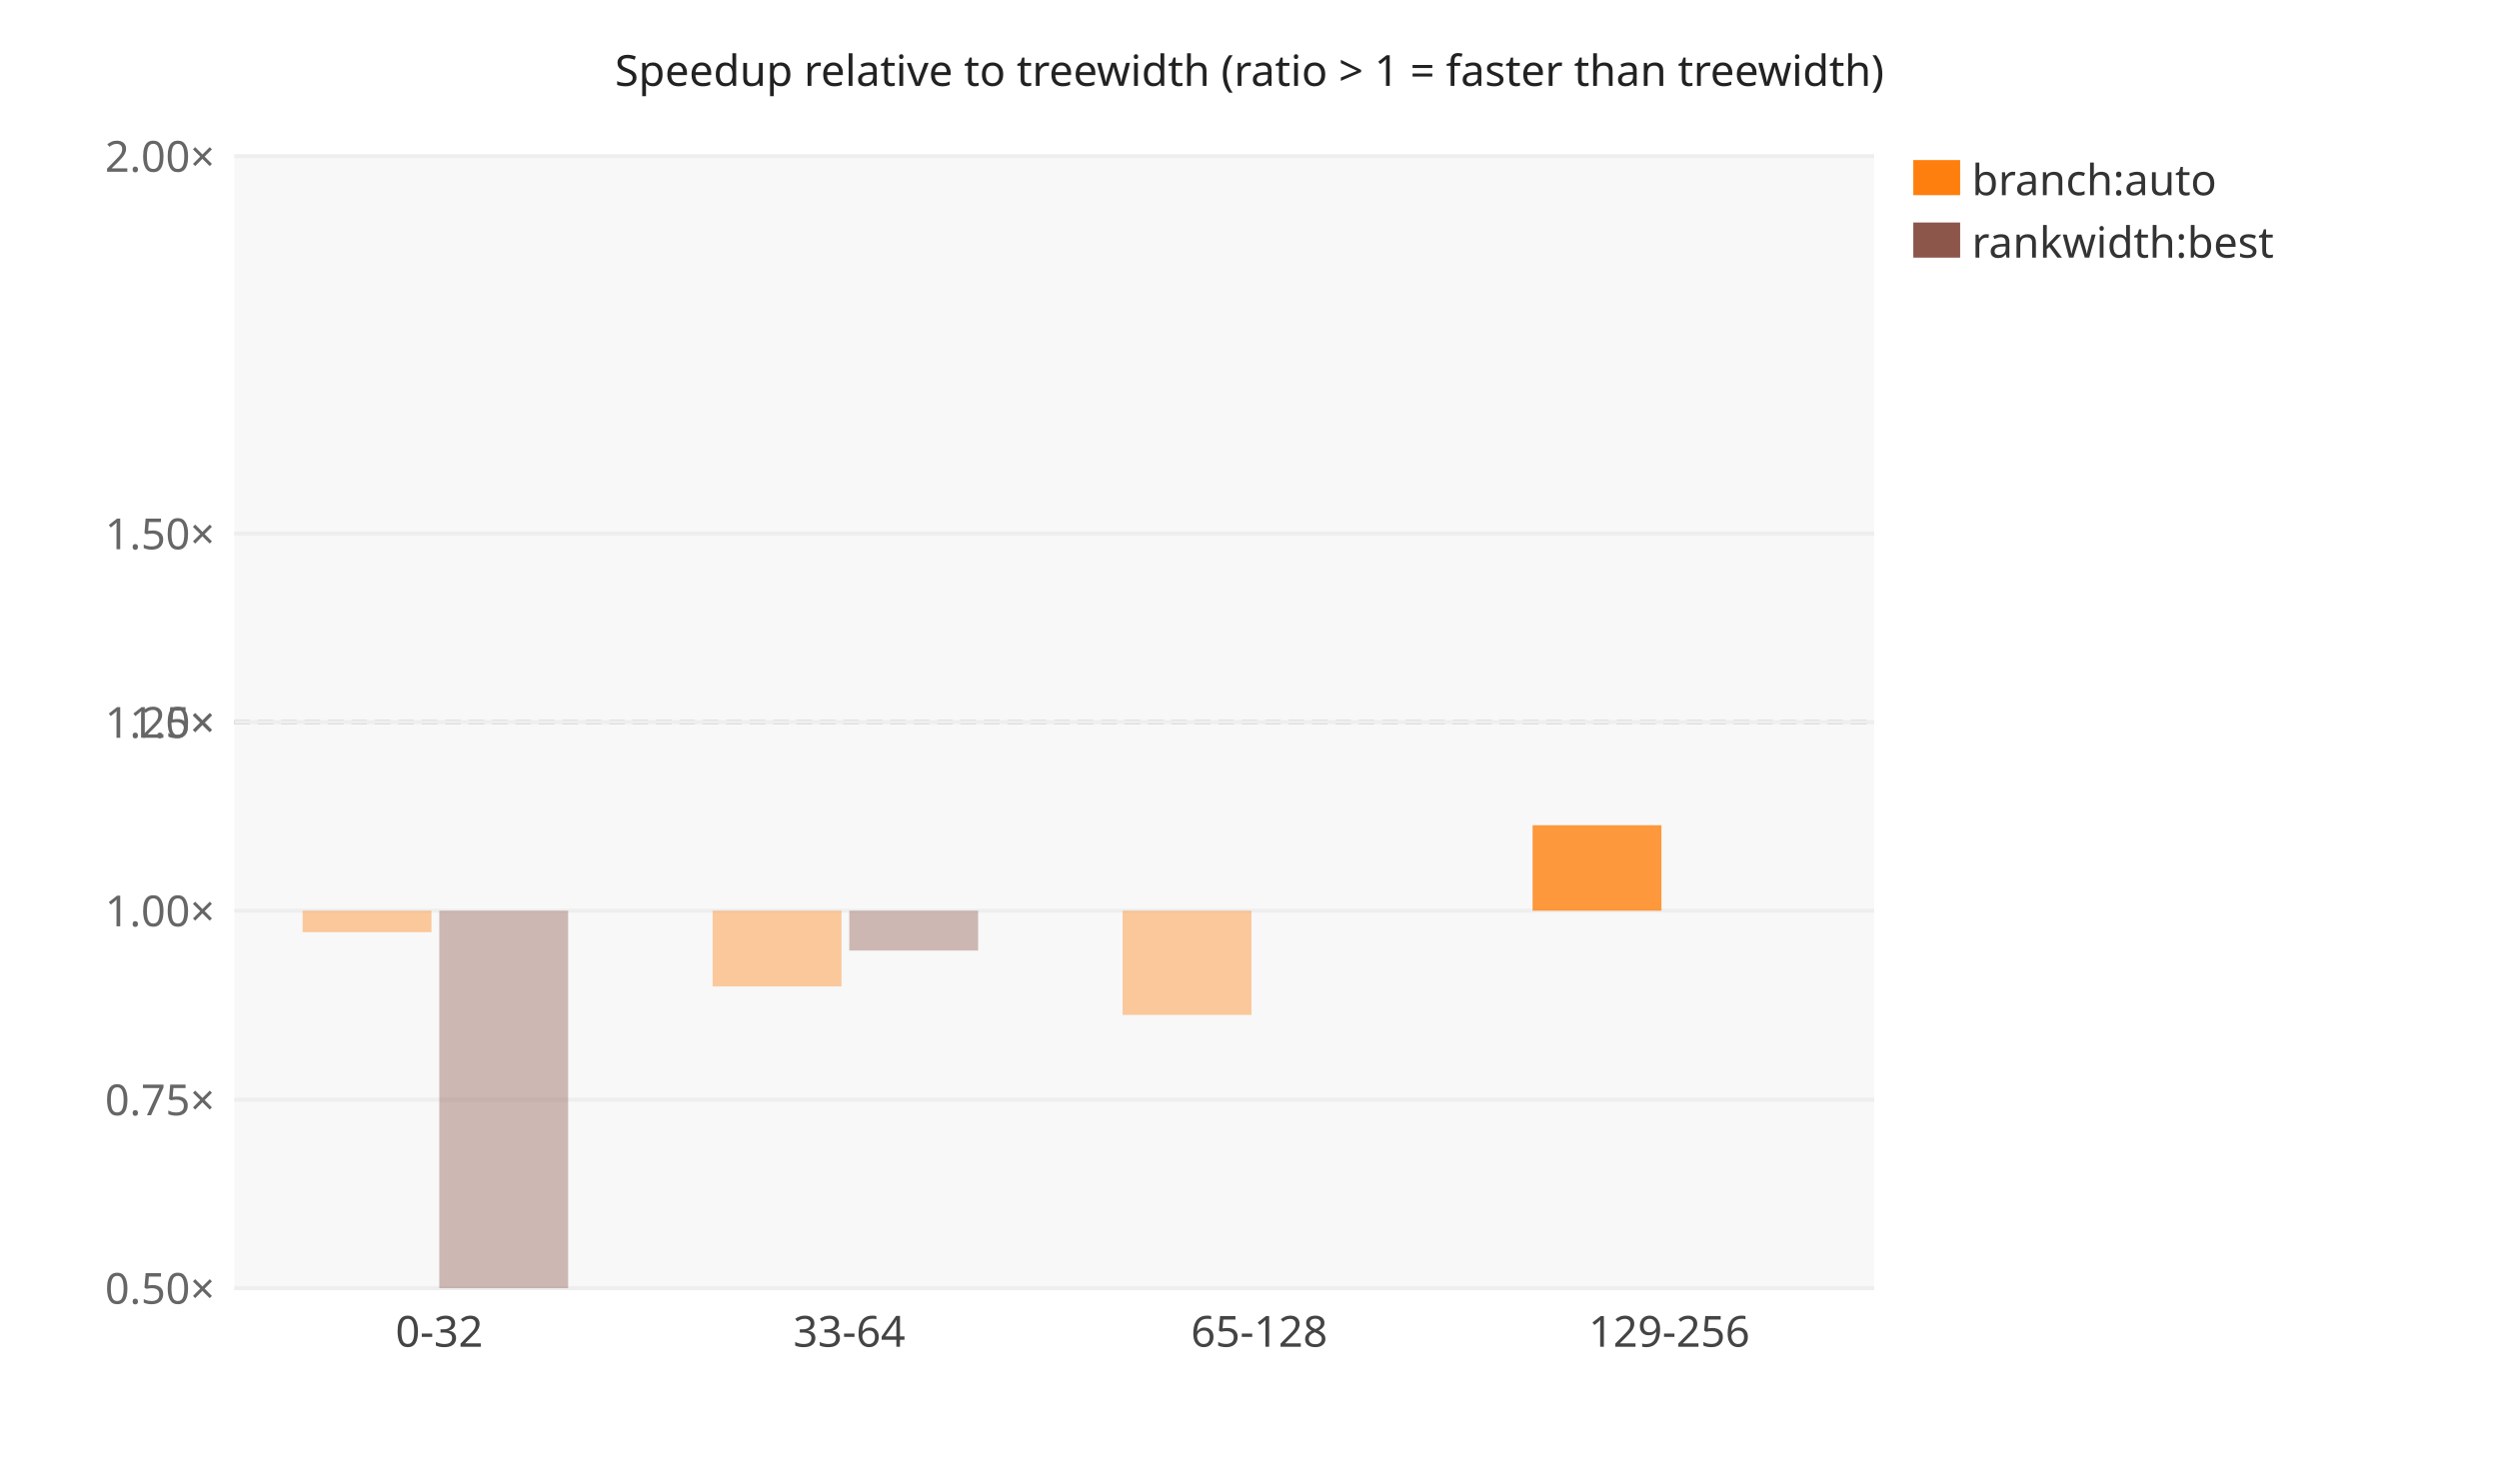
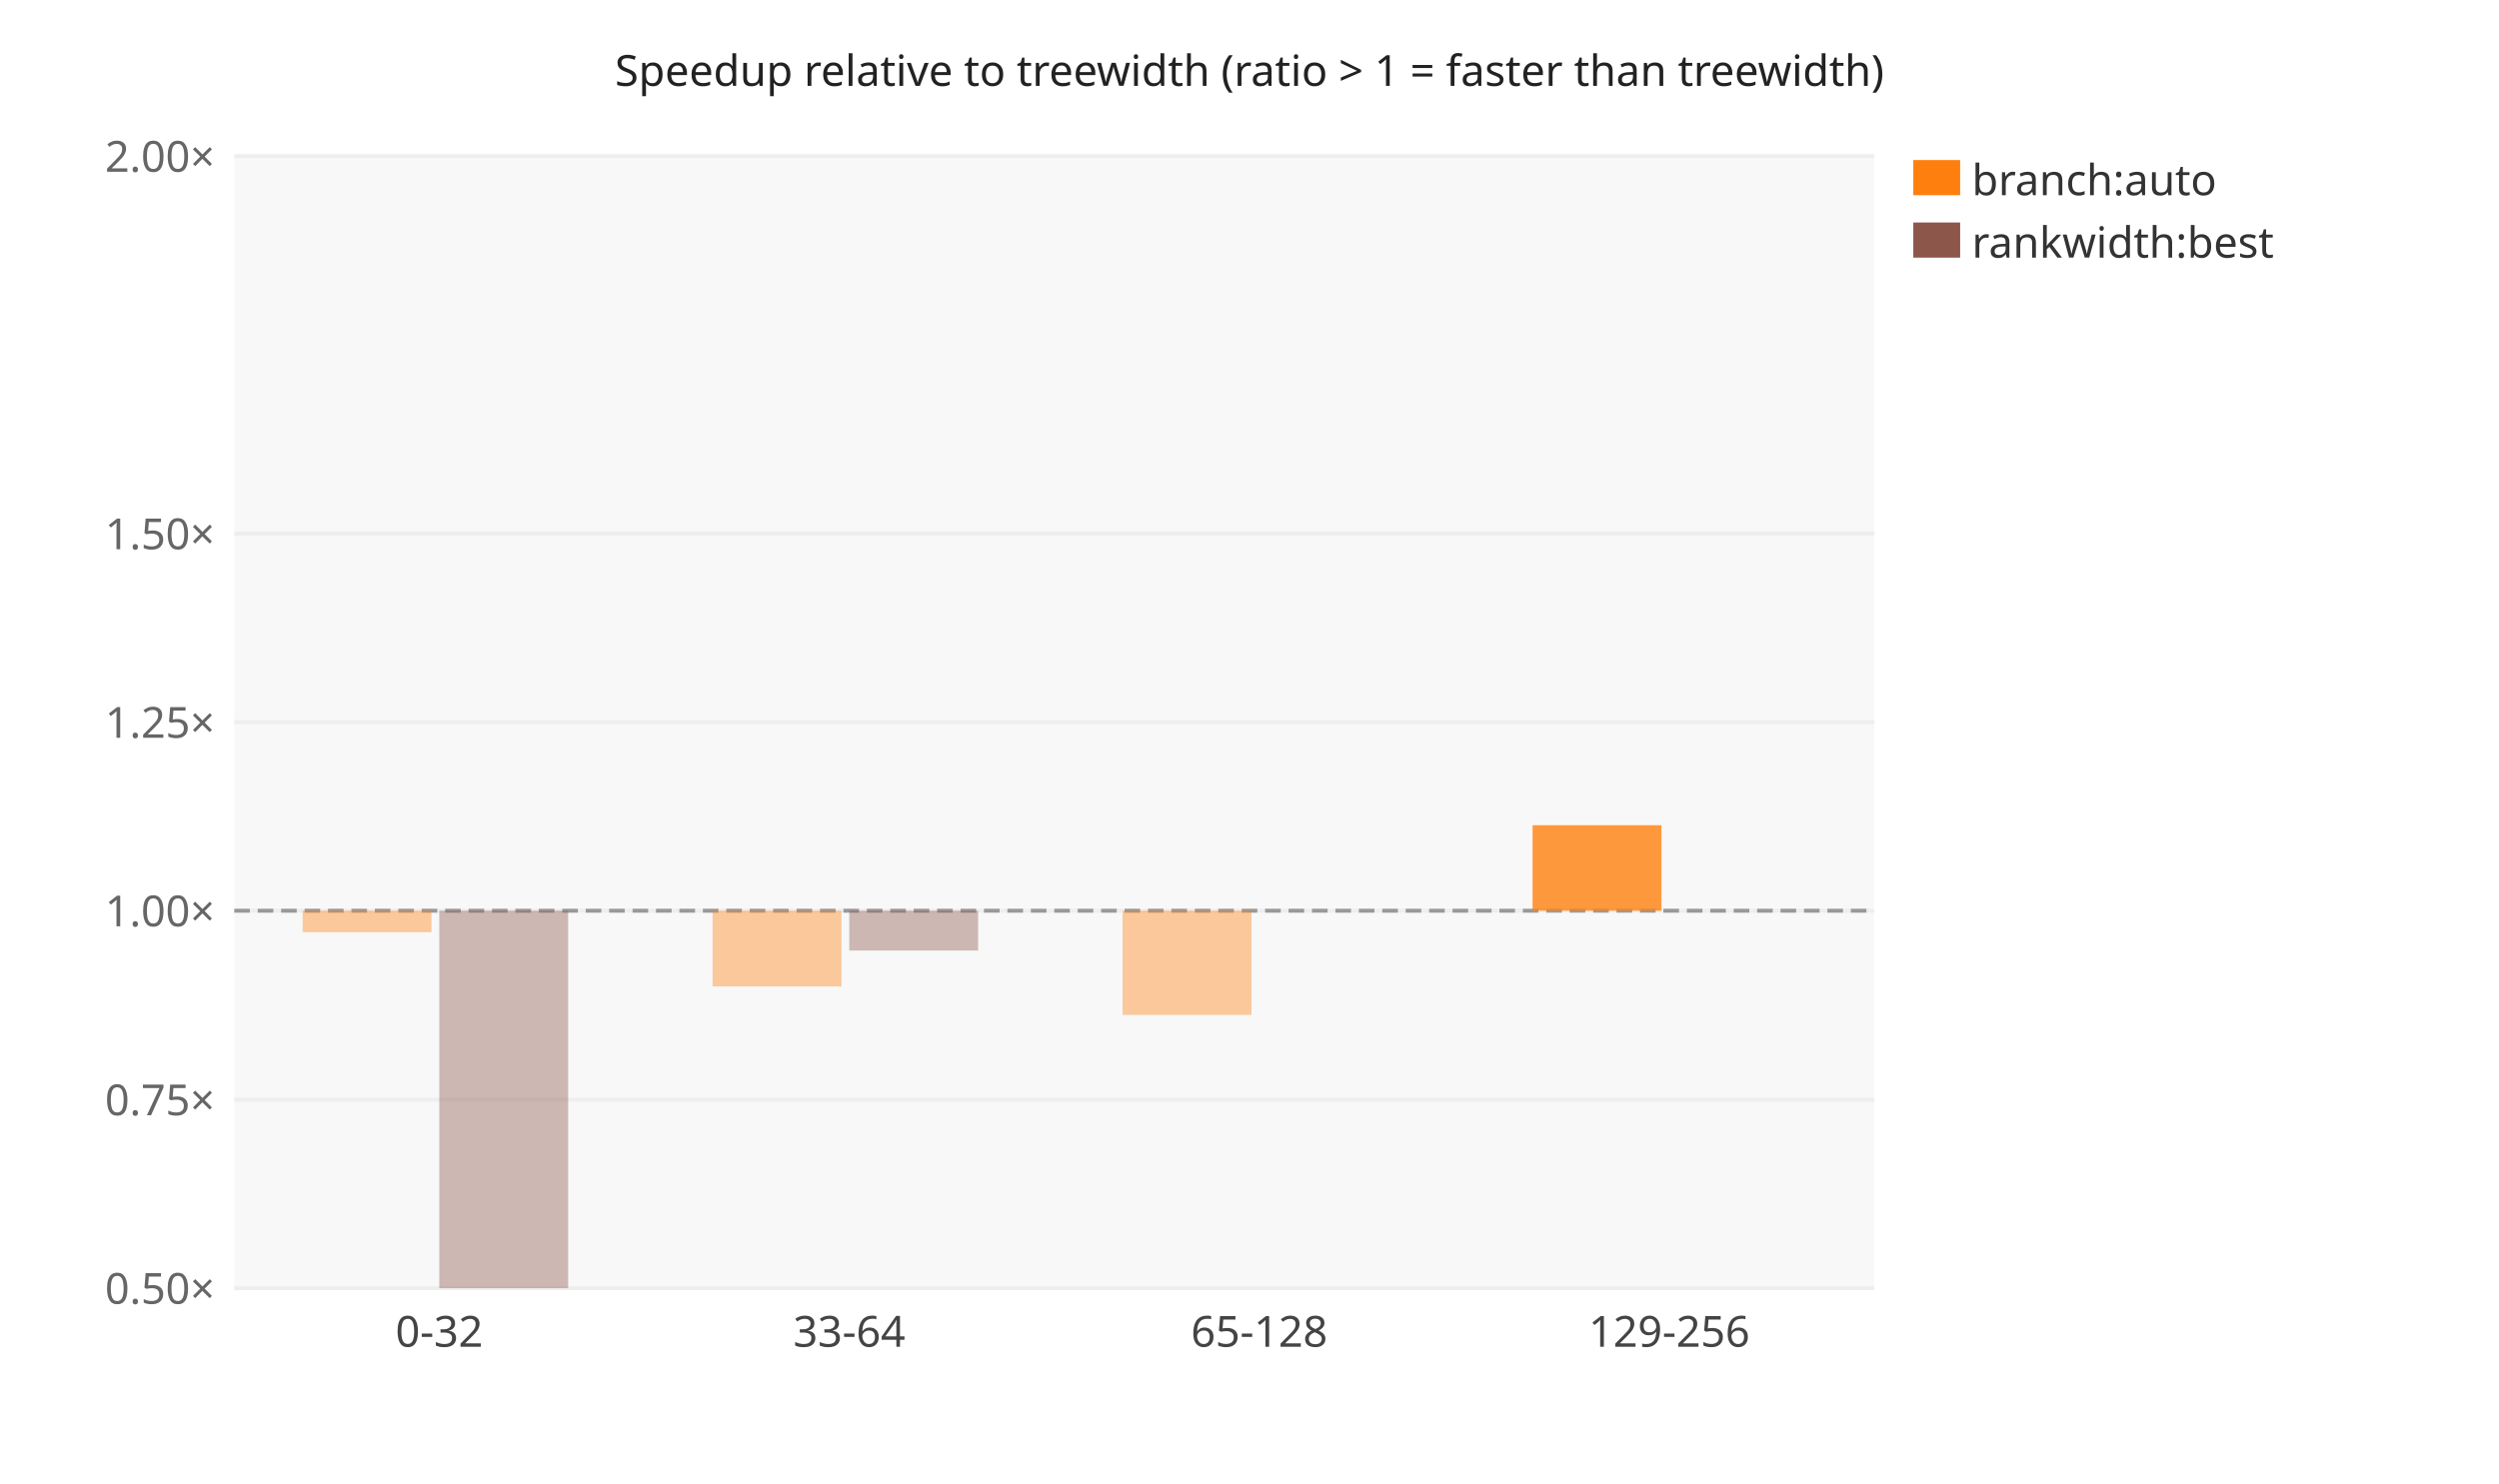
<svg xmlns="http://www.w3.org/2000/svg" width="640" height="380" viewBox="0 0 640 380">
  <style>text{font-family:sans-serif;font-size:11px;}</style>
  <rect x="60.0" y="40.0" width="420.0" height="290.0" fill="#f8f8f8" opacity="1.00" />
  <text x="320.0" y="22.0" text-anchor="middle" fill="#222" font-size="12">Speedup relative to treewidth (ratio &gt; 1 = faster than treewidth)</text>
-   <line x1="60.0" y1="185.0" x2="480.0" y2="185.0" stroke="#999" stroke-width="1.0" stroke-dasharray="4,2" />
-   <text x="55.0" y="189.0" text-anchor="end" fill="#666" font-size="10">1.0×</text>
  <text x="55.0" y="334.0" text-anchor="end" fill="#666" font-size="9">0.50×</text>
  <line x1="60.0" y1="330.0" x2="480.0" y2="330.0" stroke="#eee" stroke-width="1.0" />
  <text x="55.0" y="285.7" text-anchor="end" fill="#666" font-size="9">0.75×</text>
  <line x1="60.0" y1="281.7" x2="480.0" y2="281.7" stroke="#eee" stroke-width="1.0" />
  <text x="55.0" y="237.3" text-anchor="end" fill="#666" font-size="9">1.00×</text>
  <line x1="60.0" y1="233.3" x2="480.0" y2="233.3" stroke="#eee" stroke-width="1.0" />
  <text x="55.0" y="189.0" text-anchor="end" fill="#666" font-size="9">1.25×</text>
  <line x1="60.0" y1="185.0" x2="480.0" y2="185.0" stroke="#eee" stroke-width="1.0" />
  <text x="55.0" y="140.7" text-anchor="end" fill="#666" font-size="9">1.50×</text>
  <line x1="60.0" y1="136.7" x2="480.0" y2="136.7" stroke="#eee" stroke-width="1.0" />
  <text x="55.0" y="44.0" text-anchor="end" fill="#666" font-size="9">2.00×</text>
  <line x1="60.0" y1="40.0" x2="480.0" y2="40.0" stroke="#eee" stroke-width="1.0" />
+   <line x1="60.0" y1="233.3" x2="480.0" y2="233.3" stroke="#999" stroke-width="1.0" stroke-dasharray="4,2" />
  <text x="112.5" y="345.0" text-anchor="middle" fill="#444" font-size="10">0-32</text>
  <rect x="77.5" y="233.3" width="33.0" height="5.5" fill="#ff7f0e" opacity="0.40" />
  <rect x="112.5" y="233.3" width="33.0" height="96.7" fill="#8c564b" opacity="0.40" />
  <text x="217.5" y="345.0" text-anchor="middle" fill="#444" font-size="10">33-64</text>
  <rect x="182.5" y="233.3" width="33.0" height="19.4" fill="#ff7f0e" opacity="0.40" />
  <rect x="217.5" y="233.3" width="33.0" height="10.2" fill="#8c564b" opacity="0.40" />
  <text x="322.5" y="345.0" text-anchor="middle" fill="#444" font-size="10">65-128</text>
  <rect x="287.5" y="233.3" width="33.0" height="26.7" fill="#ff7f0e" opacity="0.40" />
  <text x="427.5" y="345.0" text-anchor="middle" fill="#444" font-size="10">129-256</text>
  <rect x="392.5" y="211.4" width="33.0" height="21.9" fill="#ff7f0e" opacity="0.80" />
  <rect x="490.0" y="41.0" width="12.0" height="9.0" fill="#ff7f0e" opacity="1.00" />
  <text x="505.0" y="50.0" text-anchor="start" fill="#333" font-size="10">branch:auto</text>
  <rect x="490.0" y="57.0" width="12.0" height="9.0" fill="#8c564b" opacity="1.00" />
  <text x="505.0" y="66.0" text-anchor="start" fill="#333" font-size="10">rankwidth:best</text>
</svg>
